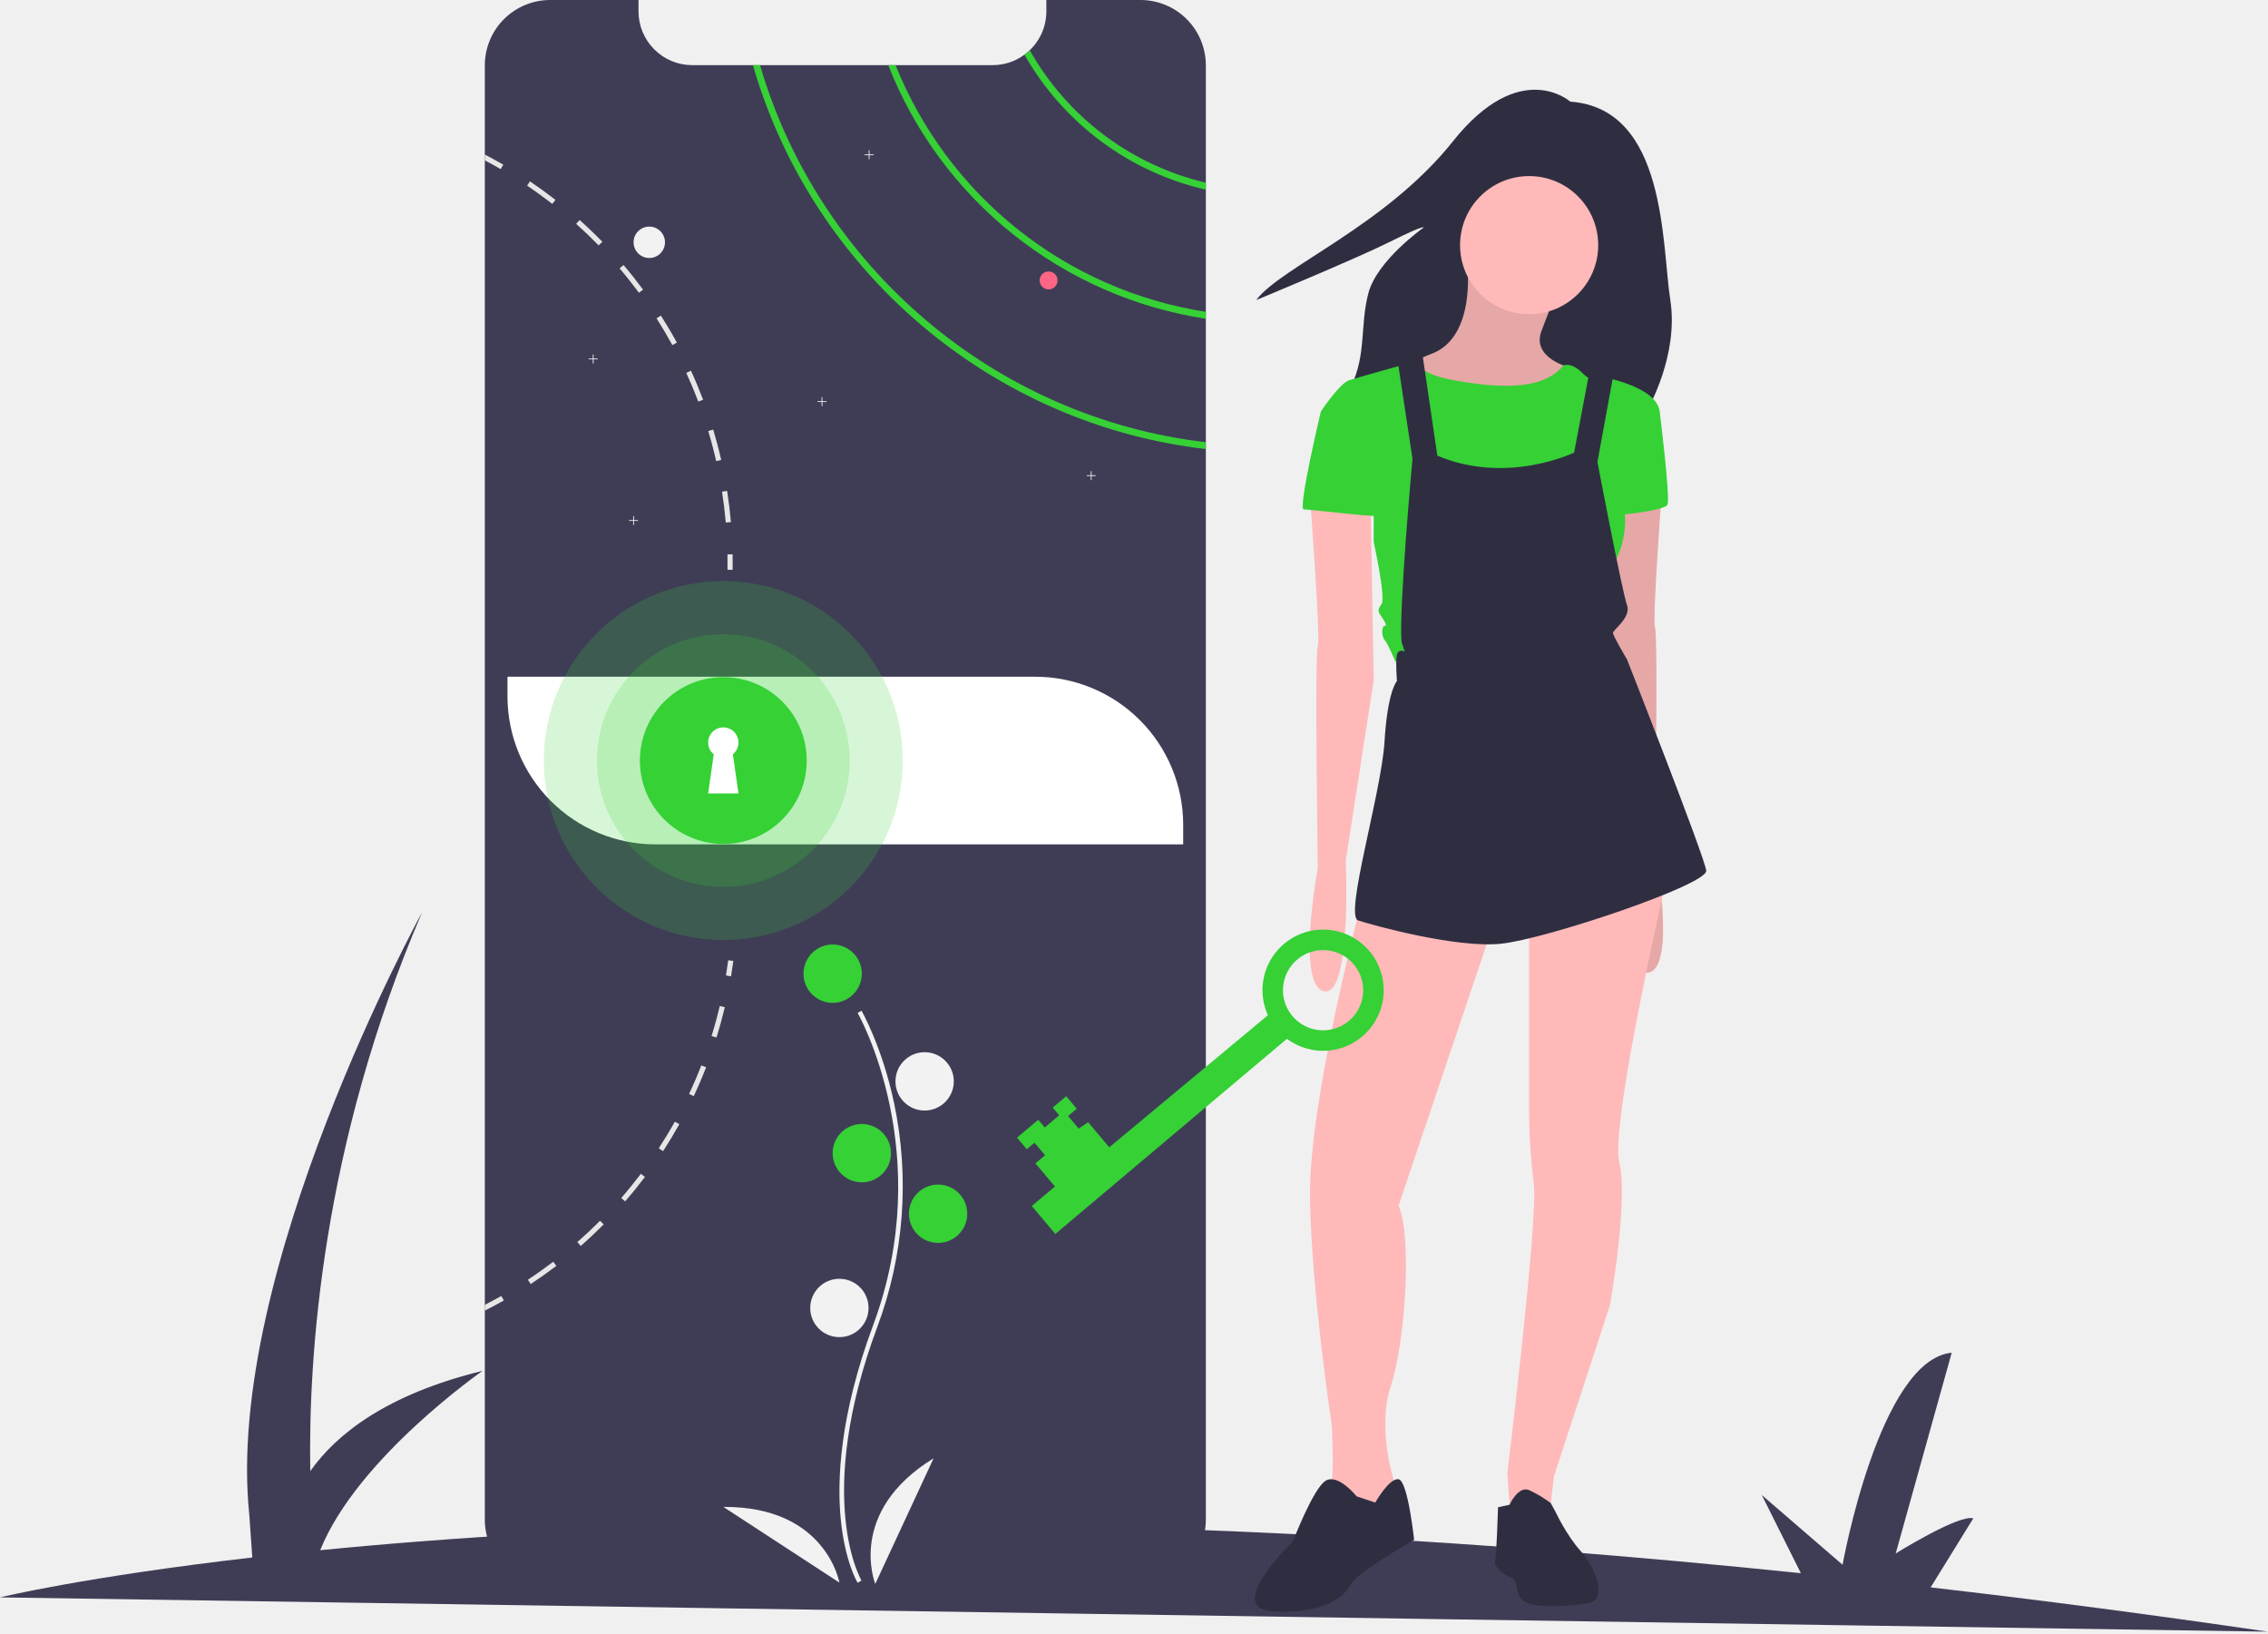
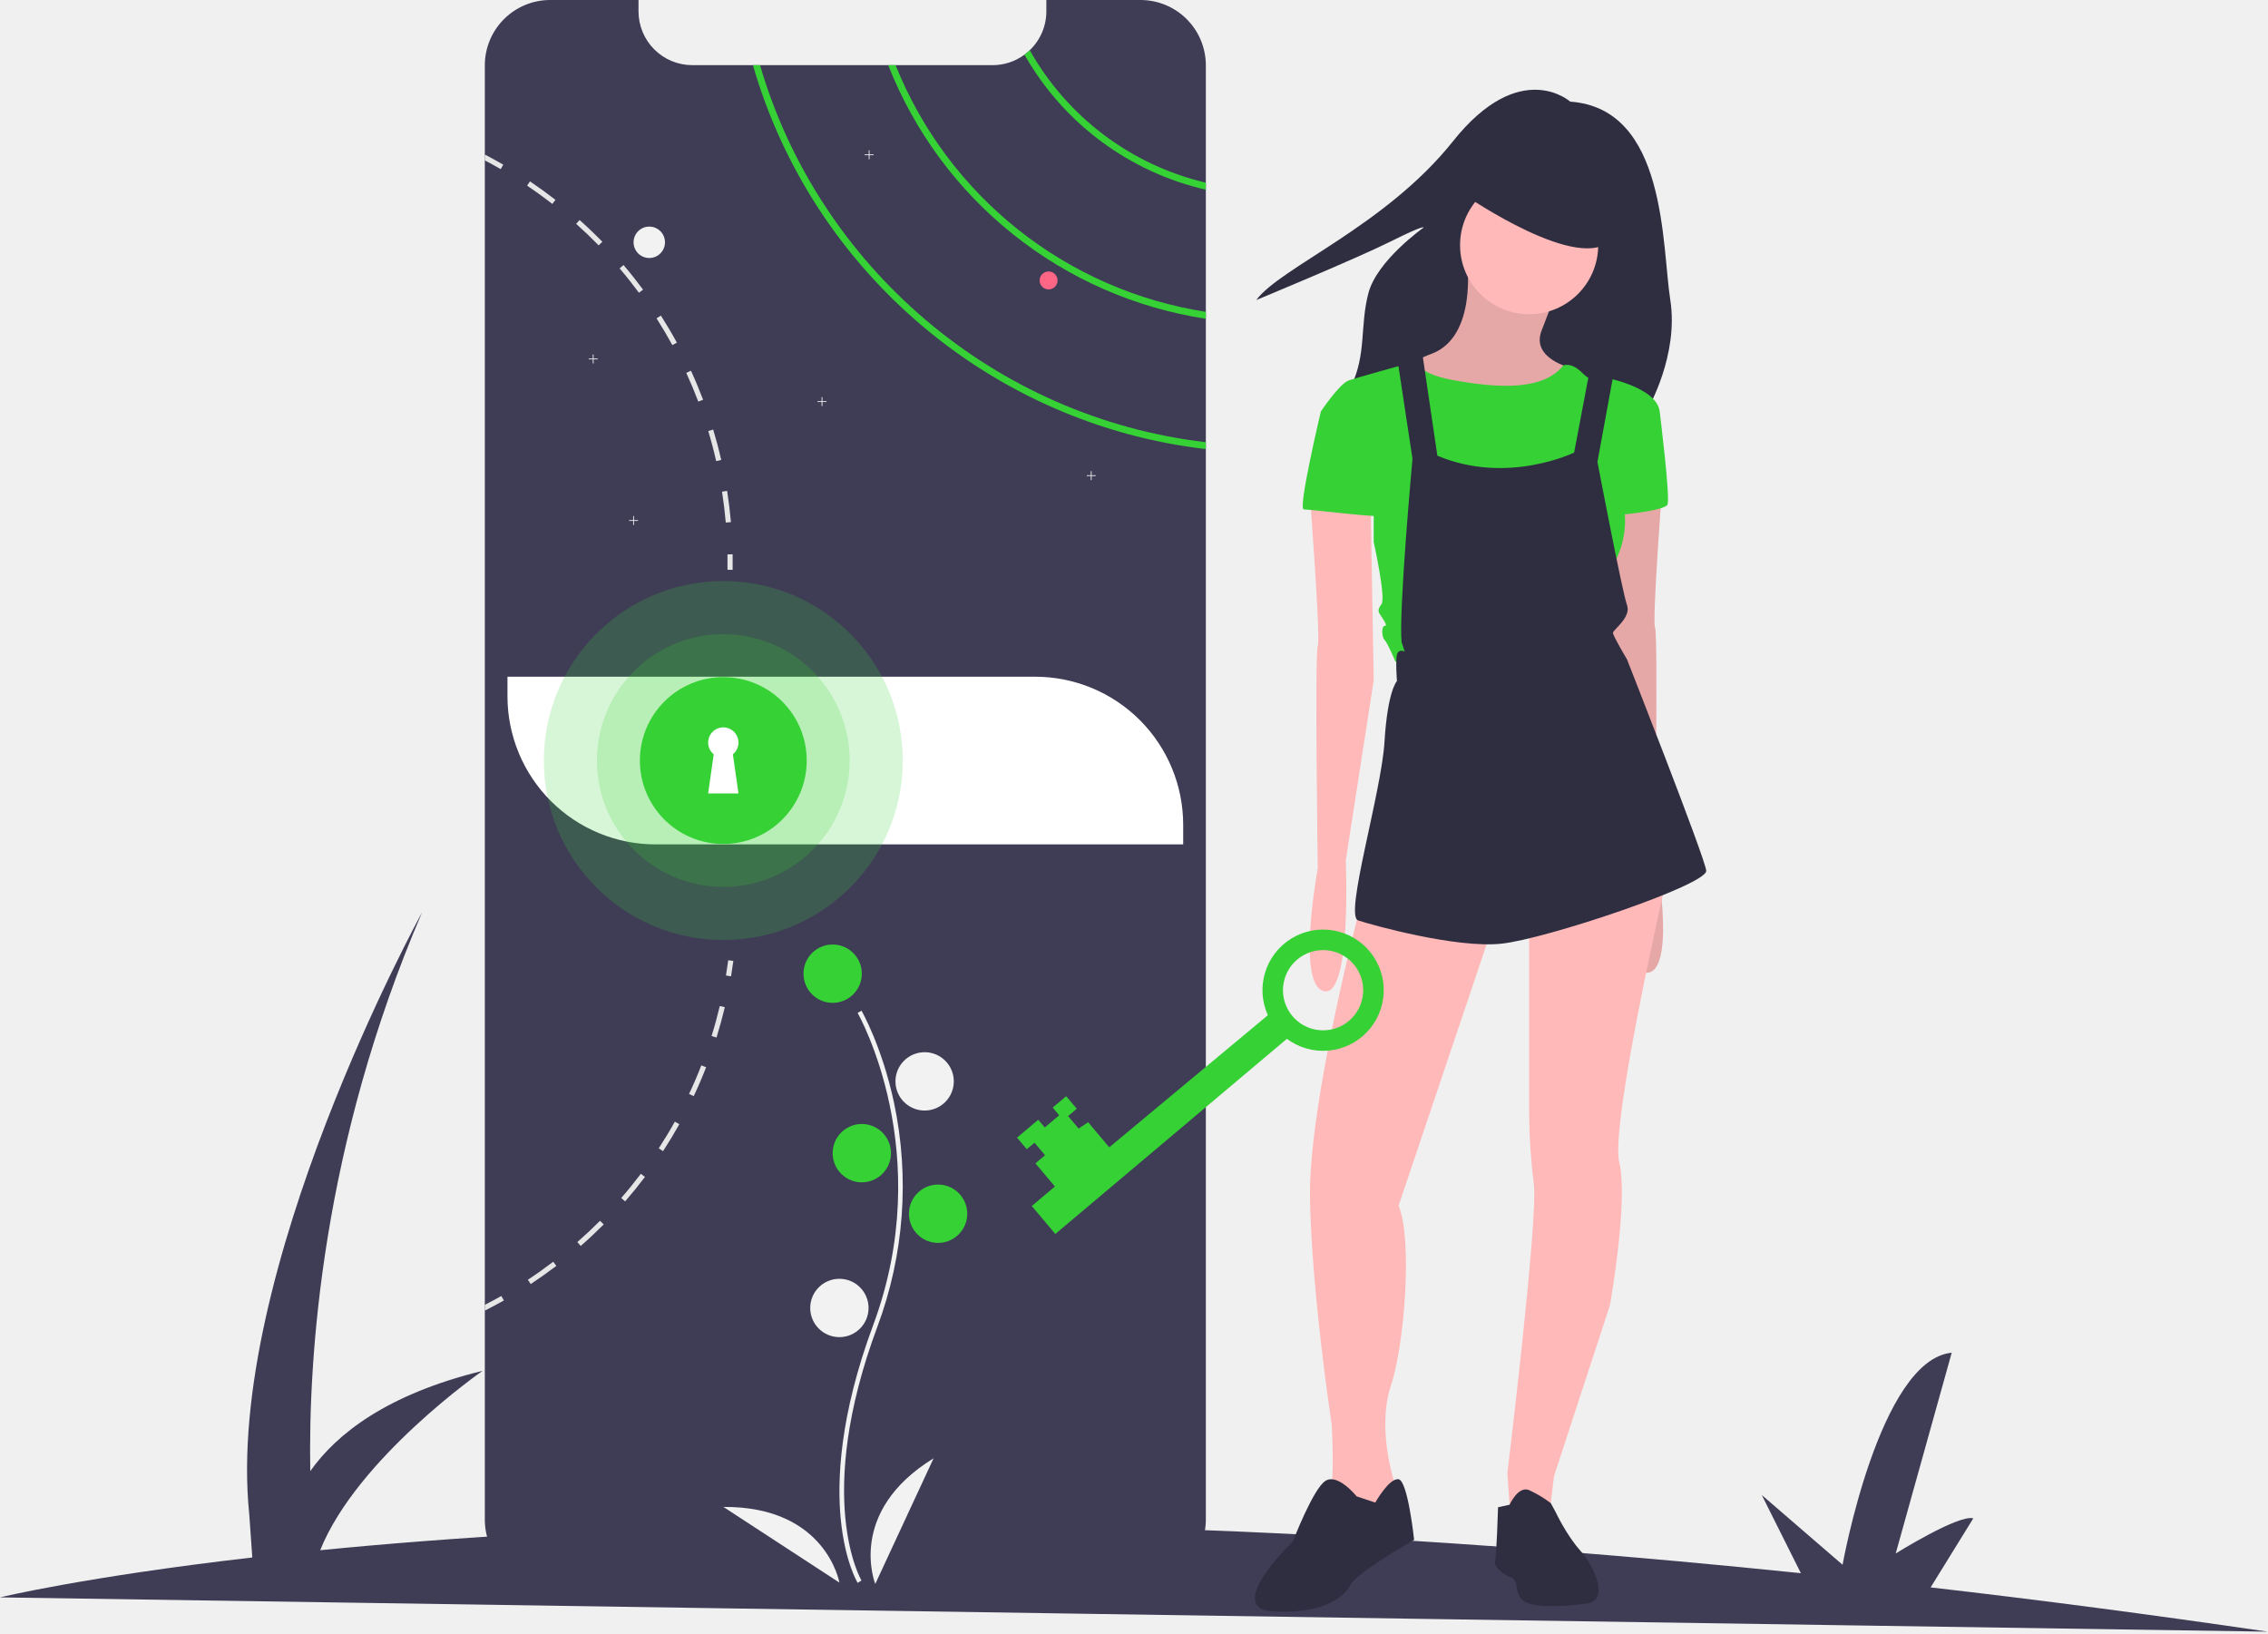
<svg xmlns="http://www.w3.org/2000/svg" width="1011" height="728" viewBox="0 0 1011 728" fill="none">
-   <g id="undraw_unlock_24mb 1">
-     <g clip-path="url(#clip0)">
-       <path id="hair" d="M699.964 45.3C699.964 45.3 677.662 25.305 647.67 62.988C617.678 100.67 570.766 119.127 560 133.739C560 133.739 604.604 115.282 619.985 107.592C635.365 99.901 634.596 101.44 634.596 101.44C634.596 101.44 613.832 116.051 609.987 130.663C606.142 145.274 609.218 157.579 602.297 172.191C595.375 186.802 734.571 182.188 734.571 182.188C734.571 182.188 748.413 158.348 744.568 133.739C740.723 109.13 743.03 48.376 699.964 45.3Z" fill="#2F2E41" />
-       <path id="hair2" d="M653.31 87.177C653.31 87.177 704.577 122.509 718.433 106.575C732.288 90.641 694.185 76.785 694.185 76.785L662.317 73.321L653.31 87.177Z" fill="#2F2E41" />
-       <g id="Group 1">
-         <path id="Vector" d="M1010.89 727.284C958.803 719.655 908.709 713.078 860.61 707.554L879.63 676.776C873.218 674.882 845.045 692.428 845.045 692.428L870.012 602.948C837.764 606.055 821.355 697.461 821.355 697.461L785.33 666.365L802.768 701.219C655.555 686.023 528.417 680.054 421.478 679.365L437.757 653.023C431.345 651.129 403.172 668.674 403.172 668.674L428.139 579.194C395.891 582.301 379.482 673.707 379.482 673.707L343.457 642.611L361.926 679.527C272.275 680.613 199.166 685.399 142.735 690.978C159.203 649.9 215.129 611.018 215.129 611.018C172.421 621.454 150.017 639.17 138.309 655.728C137.414 604.91 143.435 510.728 188.165 406.633C188.165 406.633 99.869 567.042 111.117 675.041L112.461 694.216C37.625 702.841 -3.05176e-05 712 -3.05176e-05 712L1010.89 727.284Z" fill="#3F3D56" />
-         <path id="Vector_2" d="M537.526 29.13V677.33C537.519 685.052 534.447 692.454 528.985 697.913C523.523 703.371 516.118 706.438 508.396 706.44H245.246C241.421 706.447 237.631 705.699 234.096 704.238C230.56 702.778 227.347 700.634 224.641 697.93C221.934 695.226 219.789 692.014 218.326 688.479C216.863 684.944 216.112 681.156 216.116 677.33V29.13C216.116 25.305 216.869 21.517 218.333 17.982C219.797 14.448 221.943 11.236 224.648 8.531C227.353 5.826 230.564 3.681 234.098 2.217C237.633 0.753 241.421 -0 245.246 6.24018e-05H284.626V5.05C284.626 11.411 287.152 17.512 291.649 22.011C296.146 26.51 302.245 29.038 308.606 29.04H442.446C447.567 29.051 452.554 27.41 456.666 24.36C457.498 23.755 458.286 23.094 459.026 22.38C461.369 20.143 463.233 17.453 464.505 14.475C465.777 11.496 466.431 8.289 466.426 5.05V6.24018e-05H508.396C512.222 -0.001 516.011 0.752 519.545 2.215C523.08 3.679 526.292 5.824 528.997 8.529C531.702 11.235 533.848 14.446 535.311 17.981C536.775 21.516 537.528 25.304 537.526 29.13V29.13Z" fill="#3F3D56" />
-         <path id="Vector_3" d="M289.426 115C293.292 115 296.426 111.866 296.426 108C296.426 104.134 293.292 101 289.426 101C285.56 101 282.426 104.134 282.426 108C282.426 111.866 285.56 115 289.426 115Z" fill="#F2F2F2" />
-         <path id="Vector_4" d="M459.026 22.38C458.286 23.094 457.498 23.755 456.666 24.36C465.24 39.447 476.854 52.588 490.774 62.949C504.693 73.31 520.614 80.666 537.526 84.55V81.43C521.071 77.548 505.599 70.296 492.087 60.133C478.576 49.969 467.319 37.114 459.026 22.38Z" fill="#35D135" />
-         <path id="Vector_5" d="M399.216 29.04H395.936C407.58 58.626 426.785 84.638 451.632 104.476C476.479 124.315 506.097 137.285 537.526 142.09V138.99C506.915 134.236 478.067 121.6 453.818 102.322C429.568 83.045 410.752 57.791 399.216 29.04V29.04Z" fill="#35D135" />
-         <path id="Vector_6" d="M338.796 29.04H335.636C362.066 120.78 441.816 189.07 537.526 200.16V197.11C443.476 186.07 365.096 119.08 338.796 29.04Z" fill="#35D135" />
-         <path id="Vector_7" d="M266.426 159.822H264.604V158H264.249V159.822H262.426V160.178H264.249V162H264.604V160.178H266.426V159.822Z" fill="#F2F2F2" />
-         <path id="Vector_8" d="M389.426 68.822H387.604V67H387.249V68.822H385.426V69.178H387.249V71H387.604V69.178H389.426V68.822Z" fill="#F2F2F2" />
-         <path id="Vector_9" d="M284.426 231.822H282.604V230H282.249V231.822H280.426V232.178H282.249V234H282.604V232.178H284.426V231.822Z" fill="#F2F2F2" />
-         <path id="Vector_10" d="M368.426 178.822H366.604V177H366.249V178.822H364.426V179.178H366.249V181H366.604V179.178H368.426V178.822Z" fill="#F2F2F2" />
-         <path id="Vector_11" d="M488.426 211.822H486.604V210H486.249V211.822H484.426V212.178H486.249V214H486.604V212.178H488.426V211.822Z" fill="#F2F2F2" />
-         <path id="Vector_12" d="M467.426 129C469.636 129 471.426 127.209 471.426 125C471.426 122.791 469.636 121 467.426 121C465.217 121 463.426 122.791 463.426 125C463.426 127.209 465.217 129 467.426 129Z" fill="#FF6584" />
-         <path id="Vector_13" d="M324.126 218.8L321.856 219.15C322.566 223.69 323.126 228.33 323.536 232.92L325.826 232.72C325.416 228.07 324.846 223.39 324.126 218.8Z" fill="#E6E6E6" />
-         <path id="Vector_14" d="M317.916 191.46L315.716 192.13C317.046 196.53 318.236 201.04 319.246 205.53L321.496 205.02C320.466 200.48 319.256 195.92 317.916 191.46Z" fill="#E6E6E6" />
-         <path id="Vector_15" d="M308.006 165.24L305.916 166.2C307.836 170.39 309.636 174.69 311.266 178.99L313.416 178.18C311.766 173.83 309.956 169.47 308.006 165.24Z" fill="#E6E6E6" />
-         <path id="Vector_16" d="M294.606 140.66L292.666 141.89C295.136 145.77 297.506 149.79 299.706 153.82L301.726 152.72C299.506 148.64 297.106 144.58 294.606 140.66Z" fill="#E6E6E6" />
-         <path id="Vector_17" d="M277.946 118.13L276.196 119.62C279.176 123.12 282.076 126.78 284.816 130.48L286.656 129.11C283.896 125.37 280.966 121.67 277.946 118.13Z" fill="#E6E6E6" />
-         <path id="Vector_18" d="M258.366 98.07L256.836 99.78C260.276 102.85 263.646 106.08 266.856 109.37L268.506 107.76C265.256 104.43 261.846 101.17 258.366 98.07Z" fill="#E6E6E6" />
-         <path id="Vector_19" d="M236.246 80.85L234.956 82.75C238.776 85.32 242.556 88.06 246.186 90.89L247.607 89.08C243.926 86.22 240.106 83.45 236.246 80.85Z" fill="#E6E6E6" />
-         <path id="Vector_20" d="M216.116 68.89V71.49C218.506 72.74 220.876 74.05 223.196 75.39L224.346 73.4C221.646 71.84 218.903 70.337 216.116 68.89Z" fill="#E6E6E6" />
-         <path id="Vector_21" d="M323.607 434.803C323.98 432.567 324.321 430.284 324.621 428.018L326.901 428.32C326.597 430.612 326.252 432.919 325.875 435.181L323.607 434.803Z" fill="#E6E6E6" />
-         <path id="Vector_22" d="M317.198 461.782L319.395 462.467C320.774 458.023 322.022 453.47 323.103 448.935L320.863 448.405C319.792 452.892 318.566 457.387 317.198 461.782Z" fill="#E6E6E6" />
-         <path id="Vector_23" d="M307.156 487.614L309.243 488.592C311.226 484.384 313.083 480.048 314.767 475.708L312.621 474.871C310.957 479.164 309.12 483.453 307.156 487.614Z" fill="#E6E6E6" />
-         <path id="Vector_24" d="M293.645 511.847L295.573 513.099C298.116 509.2 300.556 505.157 302.827 501.09L300.822 499.965C298.58 503.987 296.16 507.983 293.645 511.847Z" fill="#E6E6E6" />
-         <path id="Vector_25" d="M276.928 533.986L278.671 535.496C281.73 531.968 284.696 528.298 287.507 524.586L285.666 523.209C282.894 526.878 279.958 530.503 276.928 533.986Z" fill="#E6E6E6" />
-         <path id="Vector_26" d="M257.353 553.631L258.868 555.36C262.384 552.292 265.822 549.056 269.108 545.768L267.482 544.139C264.233 547.394 260.824 550.585 257.353 553.631Z" fill="#E6E6E6" />
-         <path id="Vector_27" d="M235.3 570.422L236.571 572.345C240.453 569.781 244.309 567.049 248.009 564.233L246.618 562.397C242.954 565.19 239.146 567.891 235.3 570.422Z" fill="#E6E6E6" />
-         <path id="Vector_28" d="M224.606 579.65C221.826 581.22 218.986 582.74 216.116 584.18V581.6C218.596 580.34 221.056 579.01 223.466 577.66L224.606 579.65Z" fill="#E6E6E6" />
-         <path id="Vector_29" d="M324.281 247.106L326.58 247.064C326.622 249.385 326.625 251.718 326.589 254L324.291 253.964C324.326 251.709 324.323 249.401 324.281 247.106Z" fill="#E6E6E6" />
-         <path id="Vector_30" d="M226.216 301.632H461.427C478.931 301.632 495.718 308.585 508.096 320.963C520.473 333.34 527.426 350.128 527.426 367.632V376.368H292.216C274.712 376.368 257.925 369.415 245.547 357.037C233.17 344.66 226.216 327.872 226.216 310.368V301.632V301.632Z" fill="white" />
-         <path id="Vector_31" d="M382.316 705.522C382.087 705.147 376.676 696.111 374.8 677.35C373.079 660.137 374.185 631.123 389.232 590.651C417.738 513.98 382.663 452.118 382.304 451.502L384.035 450.498C384.126 450.654 393.177 466.427 398.523 491.542C405.588 524.839 403.015 559.461 391.107 591.349C362.65 667.889 383.806 704.122 384.023 704.479L382.316 705.522Z" fill="#F2F2F2" />
-         <path id="Vector_32" d="M371.17 447C378.349 447 384.17 441.18 384.17 434C384.17 426.82 378.349 421 371.17 421C363.99 421 358.17 426.82 358.17 434C358.17 441.18 363.99 447 371.17 447Z" fill="#35D135" />
-         <path id="Vector_33" d="M412.17 495C419.349 495 425.17 489.18 425.17 482C425.17 474.82 419.349 469 412.17 469C404.99 469 399.17 474.82 399.17 482C399.17 489.18 404.99 495 412.17 495Z" fill="#F2F2F2" />
-         <path id="Vector_34" d="M384.17 527C391.349 527 397.17 521.18 397.17 514C397.17 506.82 391.349 501 384.17 501C376.99 501 371.17 506.82 371.17 514C371.17 521.18 376.99 527 384.17 527Z" fill="#35D135" />
-         <path id="Vector_35" d="M418.17 554C425.349 554 431.17 548.18 431.17 541C431.17 533.82 425.349 528 418.17 528C410.99 528 405.17 533.82 405.17 541C405.17 548.18 410.99 554 418.17 554Z" fill="#35D135" />
-         <path id="Vector_36" d="M374.17 596C381.349 596 387.17 590.18 387.17 583C387.17 575.82 381.349 570 374.17 570C366.99 570 361.17 575.82 361.17 583C361.17 590.18 366.99 596 374.17 596Z" fill="#F2F2F2" />
-         <path id="Vector_37" d="M390.17 706C390.17 706 377.17 674 416.17 650L390.17 706Z" fill="#F2F2F2" />
-         <path id="Vector_38" d="M374.182 705.42C374.182 705.42 368.265 671.39 322.473 671.682L374.182 705.42Z" fill="#F2F2F2" />
-         <path id="Vector_39" opacity="0.2" d="M322.426 419C366.609 419 402.426 383.183 402.426 339C402.426 294.817 366.609 259 322.426 259C278.244 259 242.426 294.817 242.426 339C242.426 383.183 278.244 419 322.426 419Z" fill="#35D135" />
-         <path id="Vector_40" opacity="0.2" d="M322.426 395.338C353.541 395.338 378.764 370.115 378.764 339C378.764 307.885 353.541 282.662 322.426 282.662C291.312 282.662 266.088 307.885 266.088 339C266.088 370.115 291.312 395.338 322.426 395.338Z" fill="#35D135" />
-         <path id="Vector_41" d="M322.426 376.183C342.962 376.183 359.61 359.536 359.61 339C359.61 318.464 342.962 301.817 322.426 301.817C301.891 301.817 285.243 318.464 285.243 339C285.243 359.536 301.891 376.183 322.426 376.183Z" fill="#35D135" />
-         <path id="Vector_42" d="M329.187 330.98C329.187 329.839 328.899 328.717 328.349 327.717C327.798 326.718 327.004 325.874 326.04 325.264C325.075 324.654 323.972 324.299 322.833 324.23C321.695 324.161 320.557 324.382 319.526 324.871C318.496 325.361 317.606 326.103 316.939 327.029C316.273 327.955 315.851 329.035 315.715 330.168C315.578 331.3 315.73 332.449 316.157 333.507C316.584 334.565 317.271 335.498 318.156 336.219L315.666 353.648H329.187L326.697 336.219C327.476 335.586 328.103 334.787 328.534 333.881C328.965 332.975 329.188 331.984 329.187 330.98V330.98Z" fill="white" />
-         <path id="Vector_43" d="M653.925 116.202C653.925 116.202 658.774 150.149 637.99 157.77C617.207 165.39 624.827 175.782 624.827 175.782L656.003 191.024L689.257 180.632L700.342 164.005C700.342 164.005 682.329 159.848 687.179 147.378C692.028 134.907 693.414 130.751 693.414 130.751L653.925 116.202Z" fill="#FFB9B9" />
-         <path id="Vector_44" opacity="0.1" d="M653.925 116.202C653.925 116.202 658.774 150.149 637.99 157.77C617.207 165.39 624.827 175.782 624.827 175.782L656.003 191.024L689.257 180.632L700.342 164.005C700.342 164.005 682.329 159.848 687.179 147.378C692.028 134.907 693.414 130.751 693.414 130.751L653.925 116.202Z" fill="black" />
-         <path id="Vector_45" d="M741.216 213.193C741.216 213.193 736.367 276.93 737.752 279.701C739.138 282.472 737.752 378.77 737.752 378.77C737.752 378.77 747.451 430.729 734.981 433.5C722.511 436.272 725.282 375.306 725.282 375.306L712.812 294.942L714.197 215.271L741.216 213.193Z" fill="#FFB9B9" />
-         <path id="Vector_46" opacity="0.1" d="M741.216 213.193C741.216 213.193 736.367 276.93 737.752 279.701C739.138 282.472 737.752 378.77 737.752 378.77C737.752 378.77 747.451 430.729 734.981 433.5C722.511 436.272 725.282 375.306 725.282 375.306L712.812 294.942L714.197 215.271L741.216 213.193Z" fill="black" />
-         <path id="Vector_47" d="M606.122 405.096C606.122 405.096 583.26 491.695 583.953 533.955C584.646 576.215 593.652 635.103 593.652 635.103C593.652 635.103 595.037 660.736 592.959 663.507C590.881 666.278 603.351 678.056 603.351 678.056L616.514 670.435L621.363 664.893V660.043C621.363 660.043 613.743 636.488 619.978 617.783C626.213 599.077 629.677 551.968 623.442 537.419L666.395 409.946L606.122 405.096Z" fill="#FFB9B9" />
-         <path id="Vector_48" d="M604.737 666.971C604.737 666.971 596.423 656.579 590.881 660.043C585.338 663.507 576.332 687.062 576.332 687.062C576.332 687.062 545.156 716.852 567.326 718.238C589.495 719.623 599.194 712.002 601.965 706.46C604.737 700.918 630.37 686.369 630.37 686.369C630.37 686.369 627.599 660.043 623.442 659.35C619.285 658.657 613.05 669.742 613.05 669.742L604.737 666.971Z" fill="#2F2E41" />
-         <path id="Vector_49" d="M681.636 410.638V496.544C681.717 506.968 682.411 517.378 683.715 527.72C685.793 542.961 671.937 656.579 671.937 656.579L673.323 676.67L690.643 675.284L692.721 657.965L717.661 581.758C717.661 581.758 725.975 535.341 721.818 518.021C717.661 500.701 743.295 389.855 743.295 389.855L681.636 410.638Z" fill="#FFB9B9" />
-         <path id="Vector_50" d="M667.78 671.821L672.911 670.705C672.911 670.705 676.787 662.121 681.636 664.2C685.049 665.774 688.282 667.711 691.279 669.978L693.414 673.899C693.414 673.899 698.263 684.291 704.498 691.219C710.733 698.147 717.661 713.388 707.27 714.774C696.878 716.159 683.022 716.852 678.865 713.388C674.708 709.924 677.48 704.382 673.323 702.996C669.166 701.61 665.702 697.454 666.395 696.068C667.088 694.683 667.78 671.821 667.78 671.821Z" fill="#2F2E41" />
-         <path id="Vector_51" d="M681.636 140.064C698.641 140.064 712.426 126.279 712.426 109.274C712.426 92.269 698.641 78.484 681.636 78.484C664.631 78.484 650.846 92.269 650.846 109.274C650.846 126.279 664.631 140.064 681.636 140.064Z" fill="#FFB9B9" />
-         <path id="Vector_52" d="M623.442 163.312L632.593 160.117C632.593 160.117 628.984 166.083 648.382 169.547C667.78 173.011 687.87 174.237 696.877 162.886C696.877 162.886 700.342 161.234 705.191 166.083C710.041 170.933 712.812 169.547 712.812 169.547L709.348 187.56L702.42 220.814L693.414 245.754L667.78 240.212L640.069 220.121L629.677 193.102V168.161L623.442 163.312Z" fill="#35D135" />
-         <path id="Vector_53" d="M707.962 173.011L714.89 168.161C714.89 168.161 738.445 172.318 739.831 183.403L721.818 218.042C725.492 227.681 725.243 238.375 721.125 247.832C714.197 263.767 714.89 267.231 714.89 267.231L710.041 288.014L622.056 294.942C622.056 294.942 618.592 286.629 617.207 285.243C615.821 283.858 615.821 279.008 617.207 279.008C618.592 279.008 617.207 276.93 615.821 274.851C614.436 272.773 613.743 272.08 615.821 269.309C617.9 266.538 612.357 241.597 612.357 241.597V214.578L588.802 183.403C588.802 183.403 597.116 170.933 601.273 169.547C605.429 168.161 625.203 162.697 625.203 162.697L629.677 169.285L635.912 219.428L644.918 249.911L682.839 243.468L697.57 218.735L707.27 189.638L707.962 173.011Z" fill="#35D135" />
-         <path id="Vector_54" d="M734.288 179.246L739.831 183.403C739.831 183.403 744.68 222.199 743.295 224.97C741.909 227.741 717.661 230.513 716.969 229.127C716.276 227.741 734.288 179.246 734.288 179.246Z" fill="#35D135" />
-         <path id="Vector_55" d="M622.713 158.771L629.641 204.495C629.641 204.495 623.406 272.389 624.792 286.245L626.177 290.401C626.177 290.401 623.406 289.016 622.713 291.787C622.021 294.558 622.713 303.564 622.713 303.564C622.713 303.564 618.557 307.721 617.171 330.583C615.785 353.445 599.158 408.176 605.394 410.254C611.629 412.333 649.039 422.725 669.13 420.646C689.221 418.568 761.272 394.32 760.579 388.085C759.886 381.85 725.246 293.865 725.246 293.865C725.246 293.865 719.011 283.474 719.011 282.088C719.011 280.702 727.325 275.16 725.247 269.618C723.168 264.075 712.084 205.881 712.084 205.881L719.704 164.314L709.312 161.542L701.692 201.724C701.692 201.724 671.902 216.273 640.726 203.11L633.798 156L622.713 158.771Z" fill="#2F2E41" />
-         <path id="Vector_56" d="M583.953 221.506C583.953 221.506 588.802 285.243 587.417 288.014C586.031 290.785 587.417 387.083 587.417 387.083C587.417 387.083 577.718 439.043 590.188 441.814C602.658 444.585 599.887 383.619 599.887 383.619L612.357 303.256L610.972 223.585L583.953 221.506Z" fill="#FFB9B9" />
-         <path id="Vector_57" d="M594.345 181.324L588.802 183.403C588.802 183.403 578.41 227.049 581.182 227.049C583.953 227.049 617.207 231.205 617.207 229.82C617.207 228.434 610.972 194.487 610.972 194.487L594.345 181.324Z" fill="#35D135" />
-       </g>
-       <path id="key" d="M573.655 463.042C578.932 466.97 585.46 468.839 592.016 468.298C598.572 467.757 604.706 464.843 609.267 460.104C613.829 455.364 616.505 449.123 616.795 442.551C617.084 435.98 614.967 429.528 610.84 424.405C606.713 419.283 600.859 415.841 594.376 414.726C587.893 413.61 581.226 414.898 575.624 418.346C570.022 421.795 565.871 427.169 563.947 433.459C562.024 439.75 562.461 446.526 565.176 452.518L494.47 511.39L485.055 500.217L480.825 503.046L476.118 497.459L479.986 494.2L475.278 488.613L469.262 493.683L472.159 497.121L465.712 502.552L462.816 499.114L453.361 507.08L457.706 512.237L461.144 509.34L465.851 514.927L461.554 518.548L470.244 528.862L459.93 537.553L470.431 550.015L573.655 463.042ZM591.309 423.55C594.833 423.851 598.188 425.19 600.951 427.398C603.714 429.606 605.759 432.584 606.83 435.955C607.9 439.325 607.947 442.938 606.964 446.335C605.981 449.733 604.013 452.762 601.309 455.041C598.604 457.32 595.284 458.745 591.77 459.138C588.255 459.53 584.703 458.871 581.562 457.244C578.422 455.618 575.834 453.096 574.127 449.999C572.42 446.902 571.669 443.368 571.97 439.844C572.374 435.119 574.638 430.747 578.265 427.692C581.892 424.636 586.584 423.146 591.309 423.55V423.55Z" fill="#35D135" />
-     </g>
+   <path id="hair" d="M699.964 45.3C699.964 45.3 677.662 25.305 647.67 62.988C617.678 100.67 570.766 119.127 560 133.739C560 133.739 604.604 115.282 619.985 107.592C635.365 99.901 634.596 101.44 634.596 101.44C634.596 101.44 613.832 116.051 609.987 130.663C606.142 145.274 609.218 157.579 602.297 172.191C595.375 186.802 734.571 182.188 734.571 182.188C734.571 182.188 748.413 158.348 744.568 133.739C740.723 109.13 743.03 48.376 699.964 45.3Z" fill="#2F2E41" />
+   <g id="Group 1">
+     <path id="Vector" d="M1010.89 727.284C958.803 719.655 908.709 713.078 860.61 707.554L879.63 676.776C873.218 674.882 845.045 692.428 845.045 692.428L870.012 602.948C837.764 606.055 821.355 697.461 821.355 697.461L785.33 666.365L802.768 701.219C655.555 686.023 528.417 680.054 421.478 679.365L437.757 653.023C431.345 651.129 403.172 668.674 403.172 668.674L428.139 579.194C395.891 582.301 379.482 673.707 379.482 673.707L343.457 642.611L361.926 679.527C272.275 680.613 199.166 685.398 142.735 690.978C159.203 649.9 215.129 611.018 215.129 611.018C172.421 621.454 150.017 639.17 138.309 655.728C137.414 604.91 143.435 510.728 188.165 406.633C188.165 406.633 99.869 567.042 111.117 675.041L112.461 694.216C37.625 702.841 -3.05176e-05 712 -3.05176e-05 712L1010.89 727.284Z" fill="#3F3D56" />
+     <path id="Vector_2" d="M537.526 29.13V677.33C537.519 685.052 534.447 692.454 528.985 697.913C523.523 703.371 516.118 706.438 508.396 706.44H245.246C241.421 706.447 237.631 705.699 234.096 704.238C230.56 702.778 227.347 700.634 224.641 697.93C221.934 695.226 219.789 692.014 218.326 688.479C216.863 684.945 216.112 681.156 216.116 677.33V29.13C216.116 25.305 216.869 21.517 218.333 17.982C219.797 14.448 221.943 11.236 224.648 8.531C227.353 5.826 230.564 3.681 234.098 2.217C237.633 0.753 241.421 -0 245.246 6.24018e-05H284.626V5.05C284.626 11.411 287.152 17.512 291.649 22.011C296.146 26.51 302.245 29.038 308.606 29.04H442.446C447.567 29.051 452.554 27.41 456.666 24.36C457.498 23.755 458.286 23.094 459.026 22.38C461.369 20.143 463.233 17.453 464.505 14.475C465.777 11.496 466.431 8.289 466.426 5.05V6.24018e-05H508.396C512.222 -0.001 516.011 0.752 519.545 2.215C523.08 3.679 526.292 5.824 528.997 8.529C531.702 11.235 533.848 14.446 535.311 17.981C536.775 21.516 537.528 25.304 537.526 29.13Z" fill="#3F3D56" />
+     <path id="Vector_3" d="M289.426 115C293.292 115 296.426 111.866 296.426 108C296.426 104.134 293.292 101 289.426 101C285.56 101 282.426 104.134 282.426 108C282.426 111.866 285.56 115 289.426 115Z" fill="#F2F2F2" />
+     <path id="Vector_4" d="M459.026 22.38C458.286 23.094 457.498 23.755 456.666 24.36C465.24 39.447 476.854 52.588 490.774 62.949C504.693 73.31 520.614 80.666 537.526 84.55V81.43C521.071 77.548 505.599 70.296 492.087 60.133C478.576 49.969 467.319 37.114 459.026 22.38Z" fill="#35D135" />
+     <path id="Vector_5" d="M399.216 29.04H395.936C407.58 58.626 426.785 84.638 451.632 104.476C476.479 124.315 506.097 137.285 537.526 142.09V138.99C506.915 134.236 478.067 121.6 453.818 102.322C429.568 83.045 410.752 57.791 399.216 29.04Z" fill="#35D135" />
+     <path id="Vector_6" d="M338.796 29.04H335.636C362.066 120.78 441.816 189.07 537.526 200.16V197.11C443.476 186.07 365.096 119.08 338.796 29.04Z" fill="#35D135" />
+     <path id="Vector_7" d="M266.426 159.822H264.604V158H264.249V159.822H262.426V160.178H264.249V162H264.604V160.178H266.426V159.822Z" fill="#F2F2F2" />
+     <path id="Vector_8" d="M389.426 68.822H387.604V67H387.249V68.822H385.426V69.178H387.249V71H387.604V69.178H389.426V68.822Z" fill="#F2F2F2" />
+     <path id="Vector_9" d="M284.426 231.822H282.604V230H282.249V231.822H280.426V232.178H282.249V234H282.604V232.178H284.426V231.822Z" fill="#F2F2F2" />
+     <path id="Vector_10" d="M368.426 178.822H366.604V177H366.249V178.822H364.426V179.178H366.249V181H366.604V179.178H368.426V178.822Z" fill="#F2F2F2" />
+     <path id="Vector_11" d="M488.426 211.822H486.604V210H486.249V211.822H484.426V212.178H486.249V214H486.604V212.178H488.426V211.822Z" fill="#F2F2F2" />
+     <path id="Vector_12" d="M467.426 129C469.636 129 471.426 127.209 471.426 125C471.426 122.791 469.636 121 467.426 121C465.217 121 463.426 122.791 463.426 125C463.426 127.209 465.217 129 467.426 129Z" fill="#FF6584" />
+     <path id="Vector_13" d="M324.126 218.8L321.856 219.15C322.566 223.69 323.126 228.33 323.536 232.92L325.826 232.72C325.416 228.07 324.846 223.39 324.126 218.8Z" fill="#E6E6E6" />
+     <path id="Vector_14" d="M317.916 191.46L315.716 192.13C317.046 196.53 318.236 201.04 319.246 205.53L321.496 205.02C320.466 200.48 319.256 195.92 317.916 191.46Z" fill="#E6E6E6" />
+     <path id="Vector_15" d="M308.006 165.24L305.916 166.2C307.836 170.39 309.636 174.69 311.266 178.99L313.416 178.18C311.766 173.83 309.956 169.47 308.006 165.24Z" fill="#E6E6E6" />
+     <path id="Vector_16" d="M294.606 140.66L292.666 141.89C295.136 145.77 297.506 149.79 299.706 153.82L301.726 152.72C299.506 148.64 297.106 144.58 294.606 140.66Z" fill="#E6E6E6" />
+     <path id="Vector_17" d="M277.946 118.13L276.196 119.62C279.176 123.12 282.076 126.78 284.816 130.48L286.656 129.11C283.896 125.37 280.966 121.67 277.946 118.13Z" fill="#E6E6E6" />
+     <path id="Vector_18" d="M258.366 98.07L256.836 99.78C260.276 102.85 263.646 106.08 266.856 109.37L268.506 107.76C265.256 104.43 261.846 101.17 258.366 98.07Z" fill="#E6E6E6" />
+     <path id="Vector_19" d="M236.246 80.85L234.956 82.75C238.776 85.32 242.556 88.06 246.186 90.89L247.607 89.08C243.926 86.22 240.106 83.45 236.246 80.85Z" fill="#E6E6E6" />
+     <path id="Vector_20" d="M216.116 68.89V71.49C218.506 72.74 220.876 74.05 223.196 75.39L224.346 73.4C221.646 71.84 218.903 70.337 216.116 68.89Z" fill="#E6E6E6" />
+     <path id="Vector_21" d="M323.607 434.803C323.98 432.567 324.321 430.284 324.621 428.018L326.901 428.32C326.597 430.612 326.252 432.919 325.875 435.181L323.607 434.803Z" fill="#E6E6E6" />
+     <path id="Vector_22" d="M317.198 461.782L319.395 462.467C320.774 458.023 322.022 453.47 323.103 448.935L320.863 448.405C319.792 452.892 318.566 457.387 317.198 461.782Z" fill="#E6E6E6" />
+     <path id="Vector_23" d="M307.156 487.614L309.243 488.592C311.226 484.384 313.083 480.048 314.767 475.708L312.621 474.871C310.957 479.164 309.12 483.453 307.156 487.614Z" fill="#E6E6E6" />
+     <path id="Vector_24" d="M293.645 511.847L295.573 513.099C298.116 509.2 300.556 505.157 302.827 501.09L300.822 499.965C298.58 503.987 296.16 507.983 293.645 511.847Z" fill="#E6E6E6" />
+     <path id="Vector_25" d="M276.928 533.986L278.671 535.496C281.73 531.968 284.696 528.298 287.507 524.586L285.666 523.209C282.894 526.878 279.958 530.503 276.928 533.986Z" fill="#E6E6E6" />
+     <path id="Vector_26" d="M257.353 553.631L258.868 555.36C262.384 552.292 265.822 549.056 269.108 545.768L267.482 544.139C264.233 547.394 260.824 550.585 257.353 553.631Z" fill="#E6E6E6" />
+     <path id="Vector_27" d="M235.3 570.422L236.571 572.345C240.453 569.781 244.309 567.049 248.009 564.233L246.618 562.397C242.954 565.19 239.146 567.891 235.3 570.422Z" fill="#E6E6E6" />
+     <path id="Vector_28" d="M224.606 579.65C221.826 581.22 218.986 582.74 216.116 584.18V581.6C218.596 580.34 221.056 579.01 223.466 577.66L224.606 579.65Z" fill="#E6E6E6" />
+     <path id="Vector_29" d="M324.281 247.106L326.58 247.064C326.622 249.385 326.625 251.718 326.589 254L324.291 253.964C324.326 251.709 324.323 249.401 324.281 247.106Z" fill="#E6E6E6" />
+     <path id="Vector_30" d="M226.216 301.632H461.427C478.931 301.632 495.718 308.585 508.096 320.963C520.473 333.34 527.426 350.128 527.426 367.632V376.368H292.216C274.712 376.368 257.925 369.415 245.547 357.037C233.17 344.66 226.216 327.872 226.216 310.368V301.632Z" fill="white" />
+     <path id="Vector_31" d="M382.316 705.522C382.087 705.147 376.676 696.111 374.8 677.35C373.079 660.137 374.185 631.123 389.232 590.651C417.738 513.98 382.663 452.118 382.304 451.502L384.035 450.498C384.126 450.654 393.177 466.427 398.523 491.542C405.588 524.839 403.015 559.461 391.107 591.349C362.65 667.889 383.806 704.122 384.023 704.479L382.316 705.522Z" fill="#F2F2F2" />
+     <path id="Vector_32" d="M371.17 447C378.349 447 384.17 441.18 384.17 434C384.17 426.82 378.349 421 371.17 421C363.99 421 358.17 426.82 358.17 434C358.17 441.18 363.99 447 371.17 447Z" fill="#35D135" />
+     <path id="Vector_33" d="M412.17 495C419.349 495 425.17 489.18 425.17 482C425.17 474.82 419.349 469 412.17 469C404.99 469 399.17 474.82 399.17 482C399.17 489.18 404.99 495 412.17 495Z" fill="#F2F2F2" />
+     <path id="Vector_34" d="M384.17 527C391.349 527 397.17 521.18 397.17 514C397.17 506.82 391.349 501 384.17 501C376.99 501 371.17 506.82 371.17 514C371.17 521.18 376.99 527 384.17 527Z" fill="#35D135" />
+     <path id="Vector_35" d="M418.17 554C425.349 554 431.17 548.18 431.17 541C431.17 533.82 425.349 528 418.17 528C410.99 528 405.17 533.82 405.17 541C405.17 548.18 410.99 554 418.17 554Z" fill="#35D135" />
+     <path id="Vector_36" d="M374.17 596C381.349 596 387.17 590.18 387.17 583C387.17 575.82 381.349 570 374.17 570C366.99 570 361.17 575.82 361.17 583C361.17 590.18 366.99 596 374.17 596Z" fill="#F2F2F2" />
+     <path id="Vector_37" d="M390.17 706C390.17 706 377.17 674 416.17 650L390.17 706Z" fill="#F2F2F2" />
+     <path id="Vector_38" d="M374.182 705.42C374.182 705.42 368.265 671.39 322.473 671.682L374.182 705.42Z" fill="#F2F2F2" />
+     <path id="Vector_39" d="M653.925 116.202C653.925 116.202 658.774 150.149 637.99 157.77C617.207 165.39 624.827 175.782 624.827 175.782L656.003 191.024L689.257 180.632L700.342 164.005C700.342 164.005 682.329 159.848 687.179 147.378C692.028 134.907 693.414 130.751 693.414 130.751L653.925 116.202Z" fill="#FFB9B9" />
+     <path id="Vector_40" opacity="0.1" d="M653.925 116.202C653.925 116.202 658.774 150.149 637.99 157.77C617.207 165.39 624.827 175.782 624.827 175.782L656.003 191.024L689.257 180.632L700.342 164.005C700.342 164.005 682.329 159.848 687.179 147.378C692.028 134.907 693.414 130.751 693.414 130.751L653.925 116.202Z" fill="black" />
+     <path id="Vector_41" d="M741.216 213.193C741.216 213.193 736.367 276.93 737.752 279.701C739.138 282.472 737.752 378.77 737.752 378.77C737.752 378.77 747.451 430.729 734.981 433.5C722.511 436.272 725.282 375.306 725.282 375.306L712.812 294.942L714.197 215.271L741.216 213.193Z" fill="#FFB9B9" />
+     <path id="Vector_42" opacity="0.1" d="M741.216 213.193C741.216 213.193 736.367 276.93 737.752 279.701C739.138 282.472 737.752 378.77 737.752 378.77C737.752 378.77 747.451 430.729 734.981 433.5C722.511 436.272 725.282 375.306 725.282 375.306L712.812 294.942L714.197 215.271L741.216 213.193Z" fill="black" />
+     <path id="Vector_43" d="M606.122 405.096C606.122 405.096 583.26 491.695 583.953 533.955C584.646 576.215 593.652 635.103 593.652 635.103C593.652 635.103 595.037 660.736 592.959 663.507C590.881 666.278 603.351 678.056 603.351 678.056L616.514 670.435L621.363 664.893V660.043C621.363 660.043 613.743 636.488 619.978 617.783C626.213 599.077 629.677 551.968 623.442 537.419L666.395 409.946L606.122 405.096Z" fill="#FFB9B9" />
+     <path id="Vector_44" d="M604.737 666.971C604.737 666.971 596.423 656.579 590.881 660.043C585.338 663.507 576.332 687.062 576.332 687.062C576.332 687.062 545.156 716.852 567.326 718.238C589.495 719.623 599.194 712.002 601.965 706.46C604.737 700.918 630.37 686.369 630.37 686.369C630.37 686.369 627.599 660.043 623.442 659.35C619.285 658.657 613.05 669.742 613.05 669.742L604.737 666.971Z" fill="#2F2E41" />
+     <path id="Vector_45" d="M681.636 410.638V496.544C681.717 506.968 682.411 517.378 683.715 527.72C685.793 542.961 671.937 656.579 671.937 656.579L673.323 676.67L690.643 675.284L692.721 657.965L717.661 581.758C717.661 581.758 725.975 535.341 721.818 518.021C717.661 500.701 743.295 389.855 743.295 389.855L681.636 410.638Z" fill="#FFB9B9" />
+     <path id="Vector_46" d="M667.78 671.821L672.911 670.705C672.911 670.705 676.787 662.121 681.636 664.2C685.049 665.774 688.282 667.711 691.279 669.978L693.414 673.899C693.414 673.899 698.263 684.291 704.498 691.219C710.733 698.147 717.661 713.388 707.27 714.774C696.878 716.159 683.022 716.852 678.865 713.388C674.708 709.924 677.48 704.382 673.323 702.996C669.166 701.61 665.702 697.454 666.395 696.068C667.088 694.683 667.78 671.821 667.78 671.821Z" fill="#2F2E41" />
+     <path id="Vector_47" d="M681.636 140.064C698.641 140.064 712.426 126.279 712.426 109.274C712.426 92.269 698.641 78.484 681.636 78.484C664.631 78.484 650.846 92.269 650.846 109.274C650.846 126.279 664.631 140.064 681.636 140.064Z" fill="#FFB9B9" />
+     <path id="Vector_48" d="M623.442 163.312L632.593 160.117C632.593 160.117 628.984 166.083 648.382 169.547C667.78 173.011 687.87 174.237 696.877 162.886C696.877 162.886 700.342 161.234 705.191 166.083C710.041 170.933 712.812 169.547 712.812 169.547L709.348 187.56L702.42 220.814L693.414 245.754L667.78 240.212L640.069 220.121L629.677 193.102V168.161L623.442 163.312Z" fill="#35D135" />
+     <path id="Vector_49" d="M707.962 173.011L714.89 168.161C714.89 168.161 738.445 172.318 739.831 183.403L721.818 218.042C725.492 227.681 725.243 238.375 721.125 247.832C714.197 263.767 714.89 267.231 714.89 267.231L710.041 288.014L622.056 294.942C622.056 294.942 618.592 286.629 617.207 285.243C615.821 283.858 615.821 279.008 617.207 279.008C618.592 279.008 617.207 276.93 615.821 274.851C614.436 272.773 613.743 272.08 615.821 269.309C617.9 266.538 612.357 241.597 612.357 241.597V214.578L588.802 183.403C588.802 183.403 597.116 170.933 601.273 169.547C605.429 168.161 625.203 162.697 625.203 162.697L629.677 169.285L635.912 219.428L644.918 249.911L682.839 243.468L697.57 218.735L707.27 189.638L707.962 173.011Z" fill="#35D135" />
+     <path id="Vector_50" d="M734.288 179.246L739.831 183.403C739.831 183.403 744.68 222.199 743.295 224.97C741.909 227.741 717.661 230.513 716.969 229.127C716.276 227.741 734.288 179.246 734.288 179.246Z" fill="#35D135" />
+     <path id="Vector_51" d="M583.953 221.506C583.953 221.506 588.802 285.243 587.417 288.014C586.031 290.785 587.417 387.083 587.417 387.083C587.417 387.083 577.718 439.043 590.188 441.814C602.658 444.585 599.887 383.619 599.887 383.619L612.357 303.256L610.972 223.585L583.953 221.506Z" fill="#FFB9B9" />
+     <path id="Vector_52" d="M594.345 181.324L588.802 183.403C588.802 183.403 578.41 227.049 581.182 227.049C583.953 227.049 617.207 231.205 617.207 229.82C617.207 228.434 610.972 194.487 610.972 194.487L594.345 181.324Z" fill="#35D135" />
+     <path id="hair2" d="M653.31 87.177C653.31 87.177 704.577 122.509 718.433 106.575C732.288 90.641 694.185 76.785 694.185 76.785L662.317 73.321L653.31 87.177Z" fill="#2F2E41" />
+     <path id="smallCircle" d="M322.426 376.183C342.962 376.183 359.61 359.536 359.61 339C359.61 318.464 342.962 301.817 322.426 301.817C301.891 301.817 285.243 318.464 285.243 339C285.243 359.536 301.891 376.183 322.426 376.183Z" fill="#35D135" />
+     <path id="largeCircle" opacity="0.2" d="M322.426 419C366.609 419 402.426 383.183 402.426 339C402.426 294.817 366.609 259 322.426 259C278.244 259 242.426 294.817 242.426 339C242.426 383.183 278.244 419 322.426 419Z" fill="#35D135" />
+     <path id="mediumCircle" opacity="0.2" d="M322.426 395.338C353.541 395.338 378.764 370.115 378.764 339C378.764 307.885 353.541 282.662 322.426 282.662C291.312 282.662 266.088 307.885 266.088 339C266.088 370.115 291.312 395.338 322.426 395.338Z" fill="#35D135" />
+     <path id="keyHole" d="M329.187 330.98C329.187 329.839 328.899 328.717 328.349 327.717C327.798 326.718 327.004 325.874 326.04 325.264C325.075 324.654 323.972 324.299 322.833 324.23C321.695 324.161 320.557 324.382 319.526 324.871C318.496 325.361 317.606 326.103 316.939 327.029C316.273 327.955 315.851 329.035 315.715 330.168C315.578 331.3 315.73 332.449 316.157 333.507C316.584 334.565 317.271 335.498 318.156 336.219L315.666 353.648H329.187L326.697 336.219C327.476 335.586 328.103 334.787 328.534 333.881C328.965 332.975 329.188 331.984 329.187 330.98Z" fill="white" />
  </g>
-   <defs>
-     <clipPath id="clip0">
-       <rect width="1010.89" height="727.284" fill="white" />
-     </clipPath>
-   </defs>
+   <path id="skirt" d="M622.713 158.771L629.641 204.495C629.641 204.495 623.406 272.389 624.792 286.245L626.177 290.401C626.177 290.401 623.406 289.016 622.713 291.787C622.021 294.558 622.713 303.564 622.713 303.564C622.713 303.564 618.557 307.721 617.171 330.583C615.785 353.445 599.158 408.176 605.394 410.254C611.629 412.333 649.039 422.725 669.13 420.646C689.221 418.568 761.272 394.32 760.579 388.085C759.886 381.85 725.246 293.865 725.246 293.865C725.246 293.865 719.011 283.474 719.011 282.088C719.011 280.702 727.325 275.16 725.247 269.618C723.168 264.075 712.084 205.881 712.084 205.881L719.704 164.314L709.312 161.542L701.692 201.724C701.692 201.724 671.902 216.273 640.726 203.11L633.798 156L622.713 158.771Z" fill="#2F2E41" />
+   <path id="key" d="M573.655 463.042C578.932 466.97 585.46 468.839 592.016 468.298C598.572 467.757 604.706 464.843 609.267 460.104C613.829 455.364 616.505 449.123 616.795 442.551C617.084 435.98 614.967 429.528 610.84 424.405C606.713 419.283 600.859 415.841 594.376 414.726C587.893 413.61 581.226 414.898 575.624 418.346C570.022 421.795 565.871 427.169 563.947 433.459C562.024 439.75 562.461 446.526 565.176 452.518L494.47 511.39L485.055 500.217L480.825 503.046L476.118 497.459L479.986 494.2L475.278 488.613L469.262 493.683L472.159 497.121L465.712 502.552L462.816 499.114L453.361 507.08L457.706 512.237L461.144 509.34L465.851 514.927L461.554 518.548L470.244 528.862L459.93 537.553L470.431 550.015L573.655 463.042ZM591.309 423.55C594.833 423.851 598.188 425.19 600.951 427.398C603.714 429.606 605.759 432.584 606.83 435.955C607.9 439.325 607.947 442.938 606.964 446.335C605.981 449.733 604.013 452.762 601.309 455.041C598.604 457.32 595.284 458.745 591.77 459.138C588.255 459.53 584.703 458.871 581.562 457.244C578.422 455.618 575.834 453.096 574.127 449.999C572.42 446.902 571.669 443.368 571.97 439.844C572.374 435.119 574.638 430.747 578.265 427.692C581.892 424.636 586.584 423.146 591.309 423.55V423.55Z" fill="#35D135" />
</svg>
